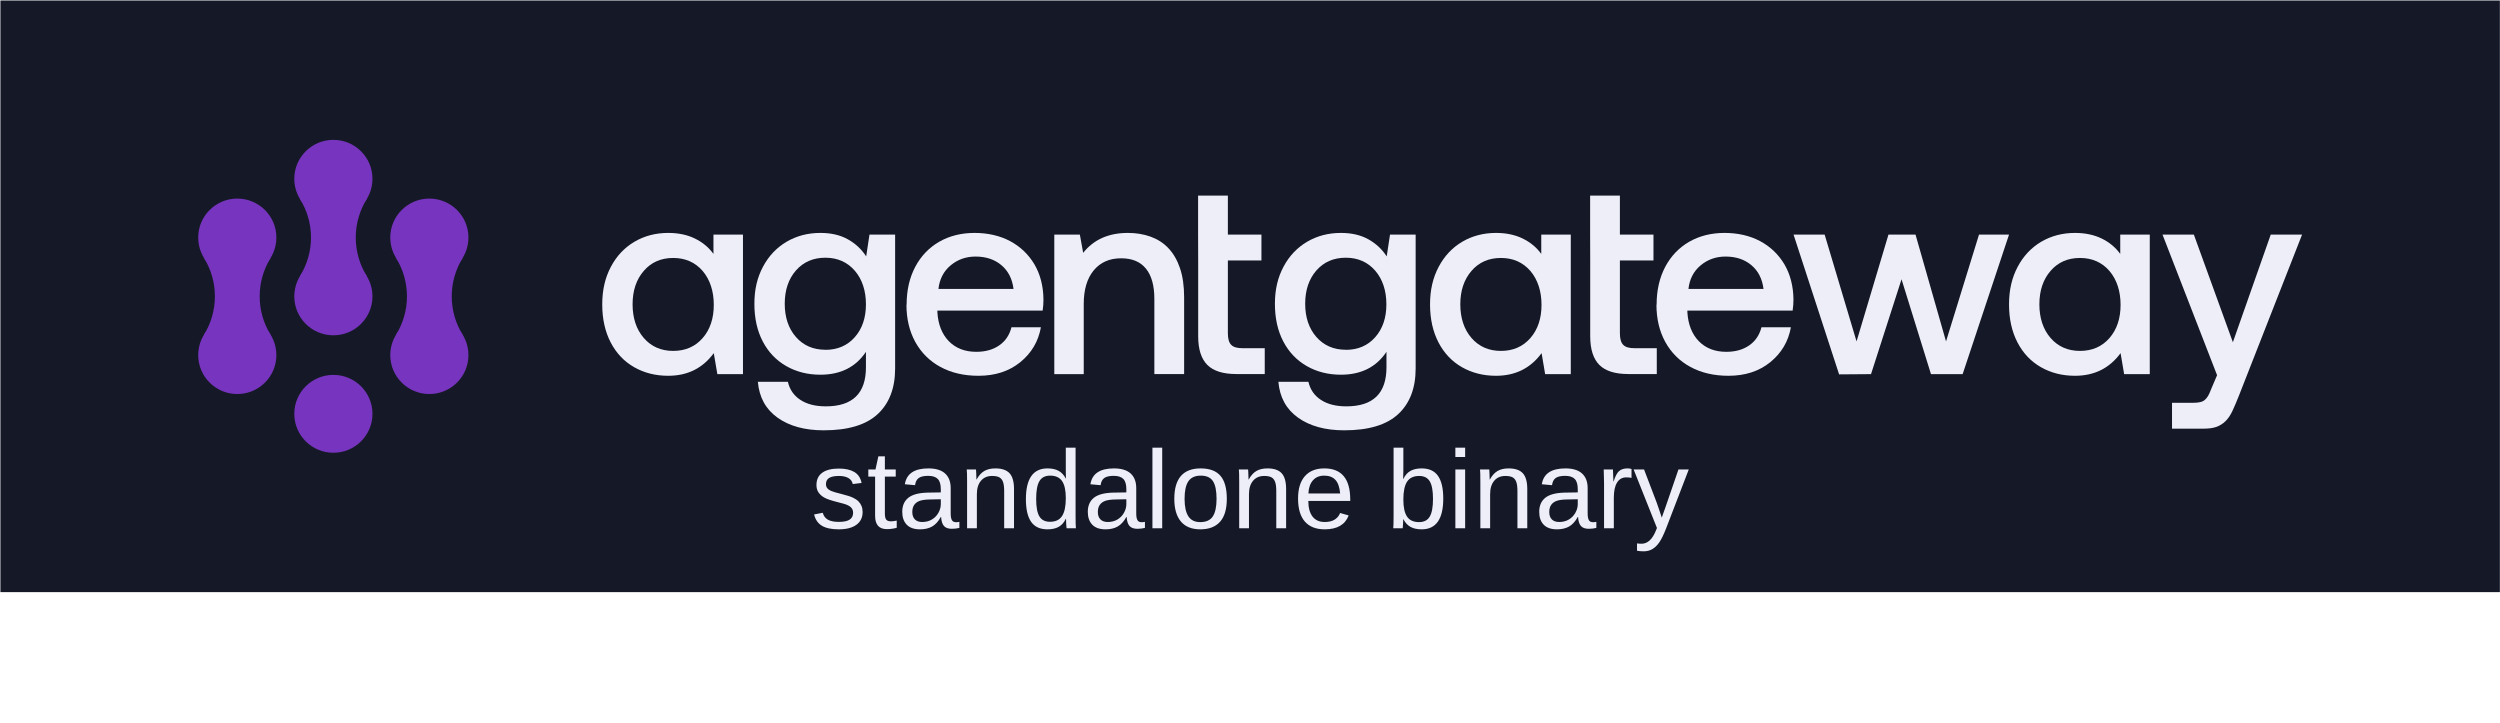
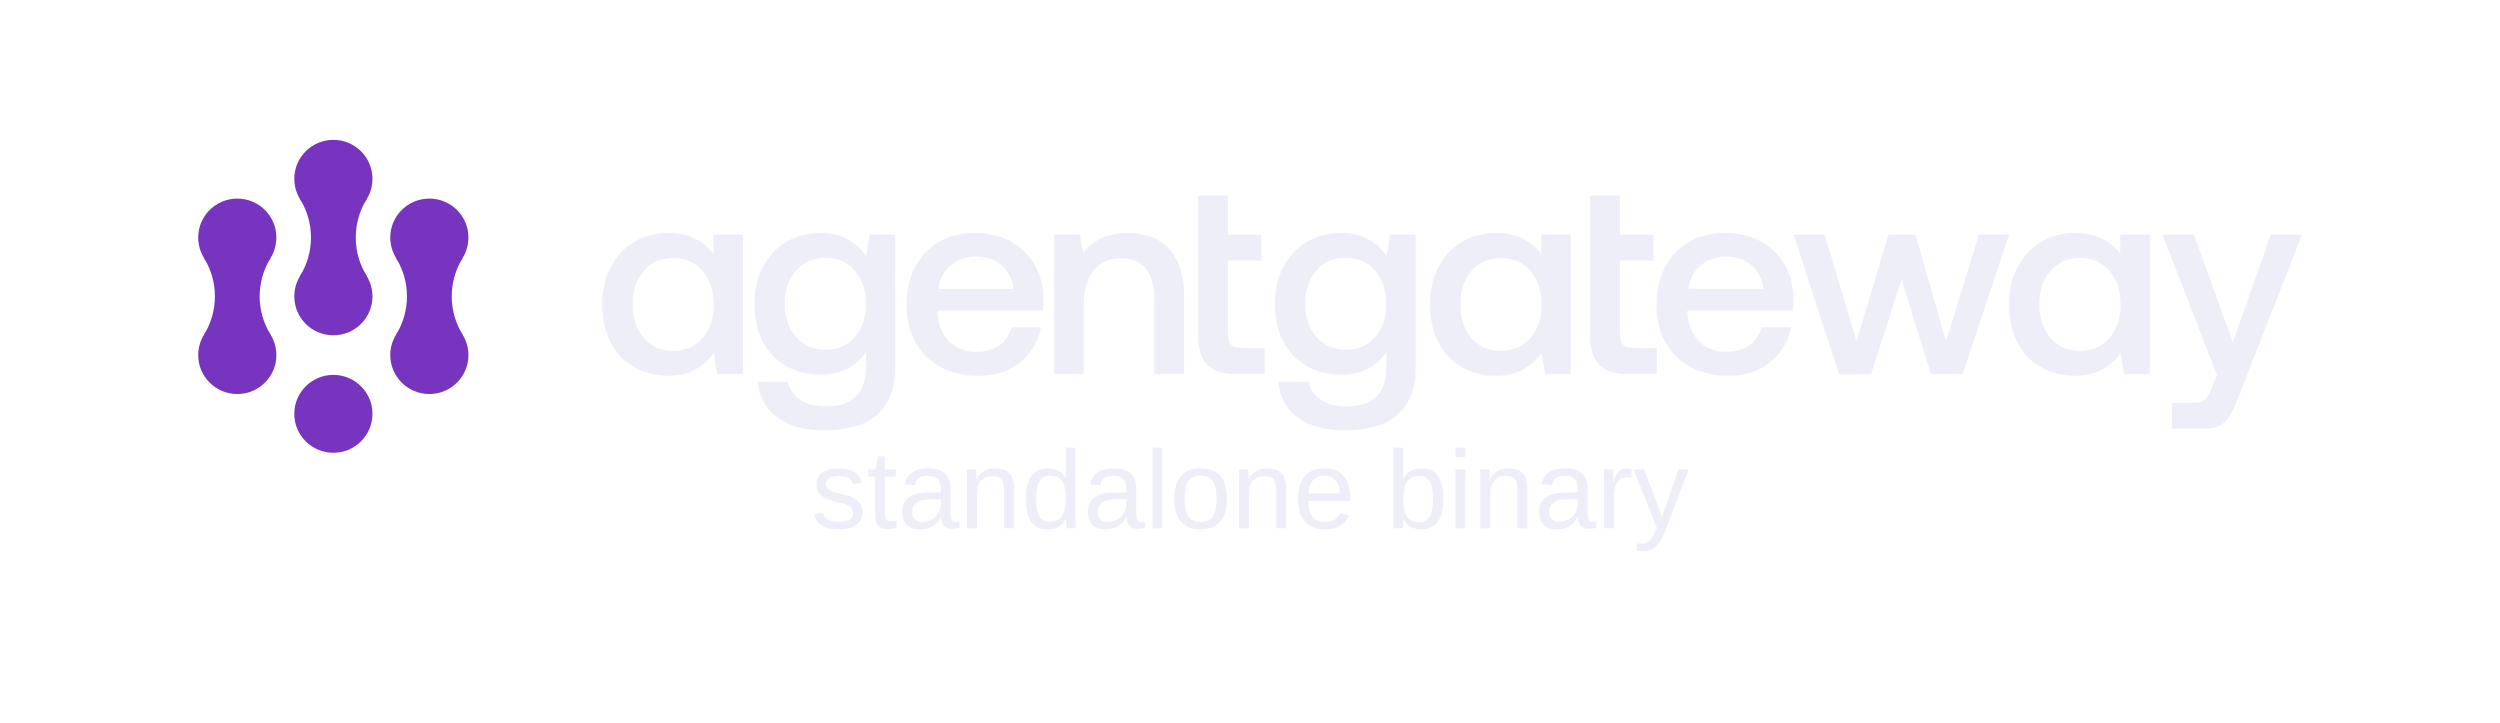
<svg xmlns="http://www.w3.org/2000/svg" width="4496" height="1300" viewBox="0 0 4496 1300" fill="none">
-   <rect width="4495" height="1064" transform="translate(0.757812 0.879395)" fill="#151927" />
  <path d="M599.547 391.562C638.371 391.562 669.844 360.212 669.844 321.54C669.844 282.867 638.371 251.517 599.547 251.517C560.723 251.517 529.25 282.867 529.25 321.54C529.25 360.212 560.723 391.562 599.547 391.562Z" fill="#7734be" />
  <path d="M599.547 602.999C638.371 602.999 669.844 571.649 669.844 532.977C669.844 494.304 638.371 462.954 599.547 462.954C560.723 462.954 529.25 494.304 529.25 532.977C529.25 571.649 560.723 602.999 599.547 602.999Z" fill="#7734be" />
  <path d="M639.796 427.162C639.796 401.93 647.062 378.263 659.432 358.117L599.542 321.345L539.652 358.117C552.023 378.263 559.288 401.734 559.288 427.162C559.288 452.589 552.023 476.06 539.652 496.206L599.542 532.978L659.432 496.206C647.062 476.06 639.796 452.589 639.796 427.162Z" fill="#7734be" />
  <path d="M772.141 497.183C810.965 497.183 842.438 465.833 842.438 427.16C842.438 388.488 810.965 357.137 772.141 357.137C733.317 357.137 701.844 388.488 701.844 427.16C701.844 465.833 733.317 497.183 772.141 497.183Z" fill="#7734be" />
  <path d="M772.141 708.62C810.965 708.62 842.438 677.27 842.438 638.597C842.438 599.925 810.965 568.574 772.141 568.574C733.317 568.574 701.844 599.925 701.844 638.597C701.844 677.27 733.317 708.62 772.141 708.62Z" fill="#7734be" />
  <path d="M812.39 532.977C812.39 507.745 819.655 484.079 832.026 463.932L772.136 427.161L712.246 463.932C724.617 484.079 731.882 507.55 731.882 532.977C731.882 558.404 724.617 581.876 712.246 602.022L772.136 638.793L832.026 602.022C819.655 581.876 812.39 558.404 812.39 532.977Z" fill="#7734be" />
  <path d="M426.746 497.183C465.57 497.183 497.043 465.833 497.043 427.16C497.043 388.488 465.57 357.137 426.746 357.137C387.922 357.137 356.449 388.488 356.449 427.16C356.449 465.833 387.922 497.183 426.746 497.183Z" fill="#7734be" />
  <path d="M426.746 708.619C465.57 708.619 497.043 677.268 497.043 638.596C497.043 599.924 465.57 568.573 426.746 568.573C387.922 568.573 356.449 599.924 356.449 638.596C356.449 677.268 387.922 708.619 426.746 708.619Z" fill="#7734be" />
  <path d="M466.996 532.976C466.996 507.744 474.261 484.077 486.632 463.931L426.742 427.159L366.852 463.931C379.222 484.077 386.488 507.548 386.488 532.976C386.488 558.403 379.222 581.874 366.852 602.02L426.742 638.792L486.632 602.02C474.261 581.874 466.996 558.403 466.996 532.976Z" fill="#7734be" />
  <path d="M599.547 814.242C638.371 814.242 669.844 782.891 669.844 744.219C669.844 705.547 638.371 674.196 599.547 674.196C560.723 674.196 529.25 705.547 529.25 744.219C529.25 782.891 560.723 814.242 599.547 814.242Z" fill="#7734be" />
  <path d="M1336.17 421.861V672.833H1290.07L1283.67 635.09C1263.75 662.283 1236.38 675.804 1201.74 675.804C1178.83 675.804 1158.46 670.604 1140.47 660.351C1122.47 650.098 1108.35 635.239 1098.23 615.773C1088.12 596.308 1083.07 573.573 1083.07 547.421C1083.07 521.269 1088.27 499.426 1098.53 479.961C1108.79 460.495 1122.92 445.488 1140.91 434.789C1158.91 424.239 1179.13 418.89 1201.74 418.89C1220.03 418.89 1236.09 422.307 1249.77 428.994C1263.45 435.68 1274.6 444.893 1283.08 456.632V421.861H1336.02H1336.17ZM1210.66 631.078C1232.52 631.078 1250.21 623.352 1263.6 608.047C1276.98 592.742 1283.67 572.682 1283.67 548.313C1283.67 523.944 1276.98 502.844 1263.6 487.242C1250.21 471.788 1232.52 463.913 1210.66 463.913C1188.8 463.913 1171.1 471.64 1157.72 487.242C1144.33 502.695 1137.64 522.755 1137.64 547.273C1137.64 571.79 1144.33 592.296 1157.72 607.749C1171.1 623.203 1188.8 631.078 1210.66 631.078Z" fill="#EDEEF7" />
  <path d="M2824.89 421.861V672.833H2778.79L2772.4 635.09C2752.47 662.283 2725.11 675.804 2690.46 675.804C2667.56 675.804 2647.18 670.604 2629.19 660.351C2611.2 650.098 2597.07 635.239 2586.96 615.773C2576.85 596.308 2571.79 573.573 2571.79 547.421C2571.79 521.269 2576.99 499.426 2587.25 479.961C2597.52 460.495 2611.64 445.488 2629.64 434.789C2647.63 424.239 2667.85 418.89 2690.46 418.89C2708.75 418.89 2724.81 422.307 2738.49 428.994C2752.17 435.68 2763.33 444.893 2771.8 456.632V421.861H2824.74H2824.89ZM2699.23 631.078C2721.09 631.078 2738.79 623.352 2752.17 608.047C2765.56 592.742 2772.25 572.682 2772.25 548.313C2772.25 523.944 2765.56 502.844 2752.17 487.242C2738.79 471.788 2721.09 463.913 2699.23 463.913C2677.37 463.913 2659.68 471.64 2646.29 487.242C2632.91 502.695 2626.22 522.755 2626.22 547.273C2626.22 571.79 2632.91 592.296 2646.29 607.749C2659.68 623.203 2677.37 631.078 2699.23 631.078Z" fill="#EDEEF7" />
  <path d="M3866.14 421.861V672.833H3820.05L3813.65 635.09C3793.72 662.283 3766.36 675.804 3731.71 675.804C3708.81 675.804 3688.44 670.604 3670.44 660.351C3652.45 650.098 3638.32 635.239 3628.21 615.773C3618.1 596.308 3613.04 573.573 3613.04 547.421C3613.04 521.269 3618.25 499.426 3628.51 479.961C3638.77 460.495 3652.9 445.488 3670.89 434.789C3688.88 424.239 3709.11 418.89 3731.71 418.89C3750 418.89 3766.06 422.307 3779.75 428.994C3793.43 435.68 3804.58 444.893 3813.06 456.632V421.861H3866H3866.14ZM3740.63 631.078C3762.49 631.078 3780.19 623.352 3793.58 608.047C3806.96 592.742 3813.65 572.682 3813.65 548.313C3813.65 523.944 3806.96 502.844 3793.58 487.242C3780.19 471.788 3762.49 463.913 3740.63 463.913C3718.77 463.913 3701.08 471.64 3687.69 487.242C3674.31 502.695 3667.62 522.755 3667.62 547.273C3667.62 571.79 3674.31 592.296 3687.69 607.749C3701.08 623.203 3718.77 631.078 3740.63 631.078Z" fill="#EDEEF7" />
  <path d="M1609.79 421.861V662.58C1609.79 697.945 1599.38 725.285 1578.42 744.751C1557.45 764.216 1525.18 773.875 1481.31 773.875C1447.25 773.875 1419.6 766.297 1398.33 751.14C1377.06 735.984 1365.32 714.438 1362.94 686.652H1416.92C1420.19 700.768 1427.77 711.615 1439.52 719.193C1451.27 726.92 1466.44 730.783 1485.18 730.783C1533.21 730.783 1557.3 707.454 1557.3 660.648V632.713C1539.01 660.202 1511.65 673.873 1475.36 673.873C1452.46 673.873 1432.09 668.672 1414.09 658.419C1396.1 648.166 1381.97 633.456 1371.86 614.288C1361.75 595.119 1356.69 572.533 1356.69 546.381C1356.69 520.229 1361.9 498.98 1372.16 479.664C1382.42 460.347 1396.55 445.488 1414.54 434.789C1432.53 424.239 1452.76 418.89 1475.36 418.89C1494.4 418.89 1510.75 422.604 1524.43 430.183C1538.12 437.761 1549.27 448.014 1557.75 461.09L1563.69 421.861H1609.79ZM1484.28 629.147C1506.14 629.147 1523.84 621.569 1537.22 606.412C1550.61 591.256 1557.3 571.493 1557.3 547.273C1557.3 523.052 1550.61 502.25 1537.22 486.796C1523.84 471.342 1506.14 463.467 1484.28 463.467C1462.42 463.467 1444.73 471.194 1431.34 486.499C1417.96 501.804 1411.27 521.864 1411.27 546.233C1411.27 570.602 1417.96 590.661 1431.34 605.966C1444.73 621.271 1462.42 628.998 1484.28 628.998V629.147Z" fill="#EDEEF7" />
  <path d="M1630.46 547.867C1630.46 522.012 1635.67 499.426 1645.93 479.961C1656.19 460.495 1670.61 445.488 1689.05 434.789C1707.49 424.239 1728.76 418.89 1752.55 418.89C1776.34 418.89 1798.06 423.793 1816.5 433.6C1834.94 443.407 1849.51 457.375 1860.22 475.206C1870.77 493.185 1876.28 514.285 1876.57 538.506C1876.57 545.044 1876.13 551.73 1875.09 558.566H1685.78V561.538C1687.12 583.38 1693.96 600.766 1706.3 613.545C1718.79 626.323 1735.3 632.713 1755.82 632.713C1772.18 632.713 1785.86 628.849 1797.01 621.123C1808.17 613.396 1815.45 602.549 1819.02 588.581H1871.96C1867.35 614.139 1855.01 634.942 1834.94 651.287C1814.86 667.632 1789.73 675.804 1759.69 675.804C1733.52 675.804 1710.76 670.455 1691.28 659.905C1671.8 649.355 1656.78 634.347 1646.08 615.03C1635.52 595.714 1630.16 573.425 1630.16 547.867H1630.46ZM1822.74 519.783C1820.51 501.507 1813.22 487.242 1800.88 476.84C1788.69 466.588 1773.22 461.387 1754.48 461.387C1737.09 461.387 1722.21 466.736 1709.57 477.286C1696.93 487.836 1689.65 502.101 1687.71 519.635H1822.59L1822.74 519.783Z" fill="#EDEEF7" />
  <path d="M1895.91 421.861H1942.01L1947.95 454.7C1966.99 430.777 1993.76 418.89 2028.41 418.89C2043.13 418.89 2056.66 421.119 2069.15 425.576C2081.49 430.034 2092.35 436.869 2101.27 446.379C2110.34 455.889 2117.18 467.925 2122.09 482.338C2127 496.752 2129.53 514.285 2129.53 534.494V672.684H2075.99V537.466C2075.99 513.691 2070.94 495.414 2060.82 483.081C2050.71 470.6 2035.84 464.507 2016.21 464.507C1995.24 464.507 1978.89 471.788 1966.84 486.35C1954.94 500.912 1949 520.972 1949 546.381V672.833H1896.05V421.861H1895.91Z" fill="#EDEEF7" />
  <path d="M2154.66 421.862V351.726H2208.2V421.862H2268.57V468.371H2208.2V599.28C2208.2 609.087 2210.13 616.071 2214.14 620.083C2218.01 624.243 2224.7 626.175 2234.22 626.175H2274.52V672.684H2223.51C2199.57 672.684 2182.17 667.186 2171.32 656.339C2160.31 645.343 2154.81 628.107 2154.81 604.629V468.371" fill="#EDEEF7" />
  <path d="M2859.69 421.862V351.726H2913.22V421.862H2973.6V468.371H2913.22V599.28C2913.22 609.087 2915.16 616.071 2919.17 620.083C2923.04 624.243 2929.73 626.175 2939.25 626.175H2979.55V672.684H2928.54C2904.6 672.684 2887.2 667.186 2876.34 656.339C2865.34 645.343 2859.84 628.107 2859.84 604.629V468.371" fill="#EDEEF7" />
  <path d="M2545.91 421.861V662.58C2545.91 697.945 2535.5 725.285 2514.53 744.751C2493.57 764.216 2461.3 773.875 2417.43 773.875C2383.37 773.875 2355.71 766.297 2334.45 751.14C2313.18 735.984 2301.43 714.438 2299.05 686.652H2353.04C2356.31 700.768 2363.89 711.615 2375.64 719.193C2387.39 726.92 2402.56 730.783 2421.29 730.783C2469.33 730.783 2493.42 707.454 2493.42 660.648V632.713C2475.13 660.202 2447.76 673.873 2411.48 673.873C2388.58 673.873 2368.2 668.672 2350.21 658.419C2332.22 648.166 2318.09 633.456 2307.98 614.288C2297.86 595.119 2292.81 572.533 2292.81 546.381C2292.81 520.229 2298.01 498.98 2308.27 479.664C2318.54 460.347 2332.66 445.488 2350.66 434.789C2368.65 424.239 2388.87 418.89 2411.48 418.89C2430.51 418.89 2446.87 422.604 2460.55 430.183C2474.23 437.761 2485.39 448.014 2493.86 461.09L2499.81 421.861H2545.91ZM2420.25 629.147C2442.11 629.147 2459.81 621.569 2473.19 606.412C2486.58 591.256 2493.27 571.493 2493.27 547.273C2493.27 523.052 2486.58 502.25 2473.19 486.796C2459.81 471.342 2442.11 463.467 2420.25 463.467C2398.39 463.467 2380.7 471.194 2367.31 486.499C2353.93 501.804 2347.24 521.864 2347.24 546.233C2347.24 570.602 2353.93 590.661 2367.31 605.966C2380.7 621.271 2398.39 628.998 2420.25 628.998V629.147Z" fill="#EDEEF7" />
  <path d="M2979.25 547.867C2979.25 522.012 2984.45 499.426 2994.71 479.961C3004.97 460.495 3019.4 445.488 3037.84 434.789C3056.28 424.239 3077.54 418.89 3101.34 418.89C3125.13 418.89 3146.84 423.793 3165.28 433.6C3183.72 443.407 3198.29 457.375 3209 475.206C3219.56 493.185 3225.06 514.285 3225.36 538.506C3225.36 545.044 3224.91 551.73 3223.87 558.566H3034.57V561.538C3035.9 583.38 3042.75 600.766 3055.09 613.545C3067.58 626.323 3084.09 632.713 3104.61 632.713C3120.97 632.713 3134.65 628.849 3145.8 621.123C3156.95 613.396 3164.24 602.549 3167.81 588.581H3220.75C3216.14 614.139 3203.8 634.942 3183.72 651.287C3163.65 667.632 3138.51 675.804 3108.47 675.804C3082.3 675.804 3059.55 670.455 3040.07 659.905C3020.59 649.355 3005.57 634.347 2994.86 615.03C2984.3 595.714 2978.95 573.425 2978.95 547.867H2979.25ZM3171.53 519.783C3169.3 501.507 3162.01 487.242 3149.67 476.84C3137.47 466.588 3122.01 461.387 3103.27 461.387C3085.87 461.387 3071 466.736 3058.36 477.286C3045.72 487.836 3038.43 502.101 3036.5 519.635H3171.38L3171.53 519.783Z" fill="#EDEEF7" />
  <path d="M3225.51 421.862H3281.43L3338.83 613.99L3396.23 421.862H3444.86L3499.73 613.99L3559.06 421.862H3613.05L3529.62 672.833H3472.67L3419.72 502.25L3364.85 672.833L3307.45 673.278L3225.51 421.862Z" fill="#EDEEF7" />
  <path d="M3945.41 421.862L4015.6 615.476L4083.71 421.862H4140.07L4026.3 712.061C4021.99 722.908 4018.13 731.972 4014.56 739.55C4010.99 747.129 4006.82 753.072 4002.07 757.678C3997.31 762.285 3991.95 765.554 3985.86 767.783C3979.76 769.863 3972.17 770.903 3963.1 770.903H3906.15V724.394H3943.47C3948.38 724.394 3952.55 724.097 3955.97 723.354C3959.39 722.759 3962.21 721.422 3964.59 719.639C3966.82 717.856 3969.05 715.33 3970.99 712.061C3972.92 708.792 3974.85 704.334 3976.93 698.836L3987.19 674.764L3889.05 421.862H3945.41Z" fill="#EDEEF7" />
  <text x="2248" y="950" font-family="Arial, sans-serif" font-size="200" fill="#EDEEF7" text-anchor="middle" font-weight="300">standalone binary</text>
</svg>
